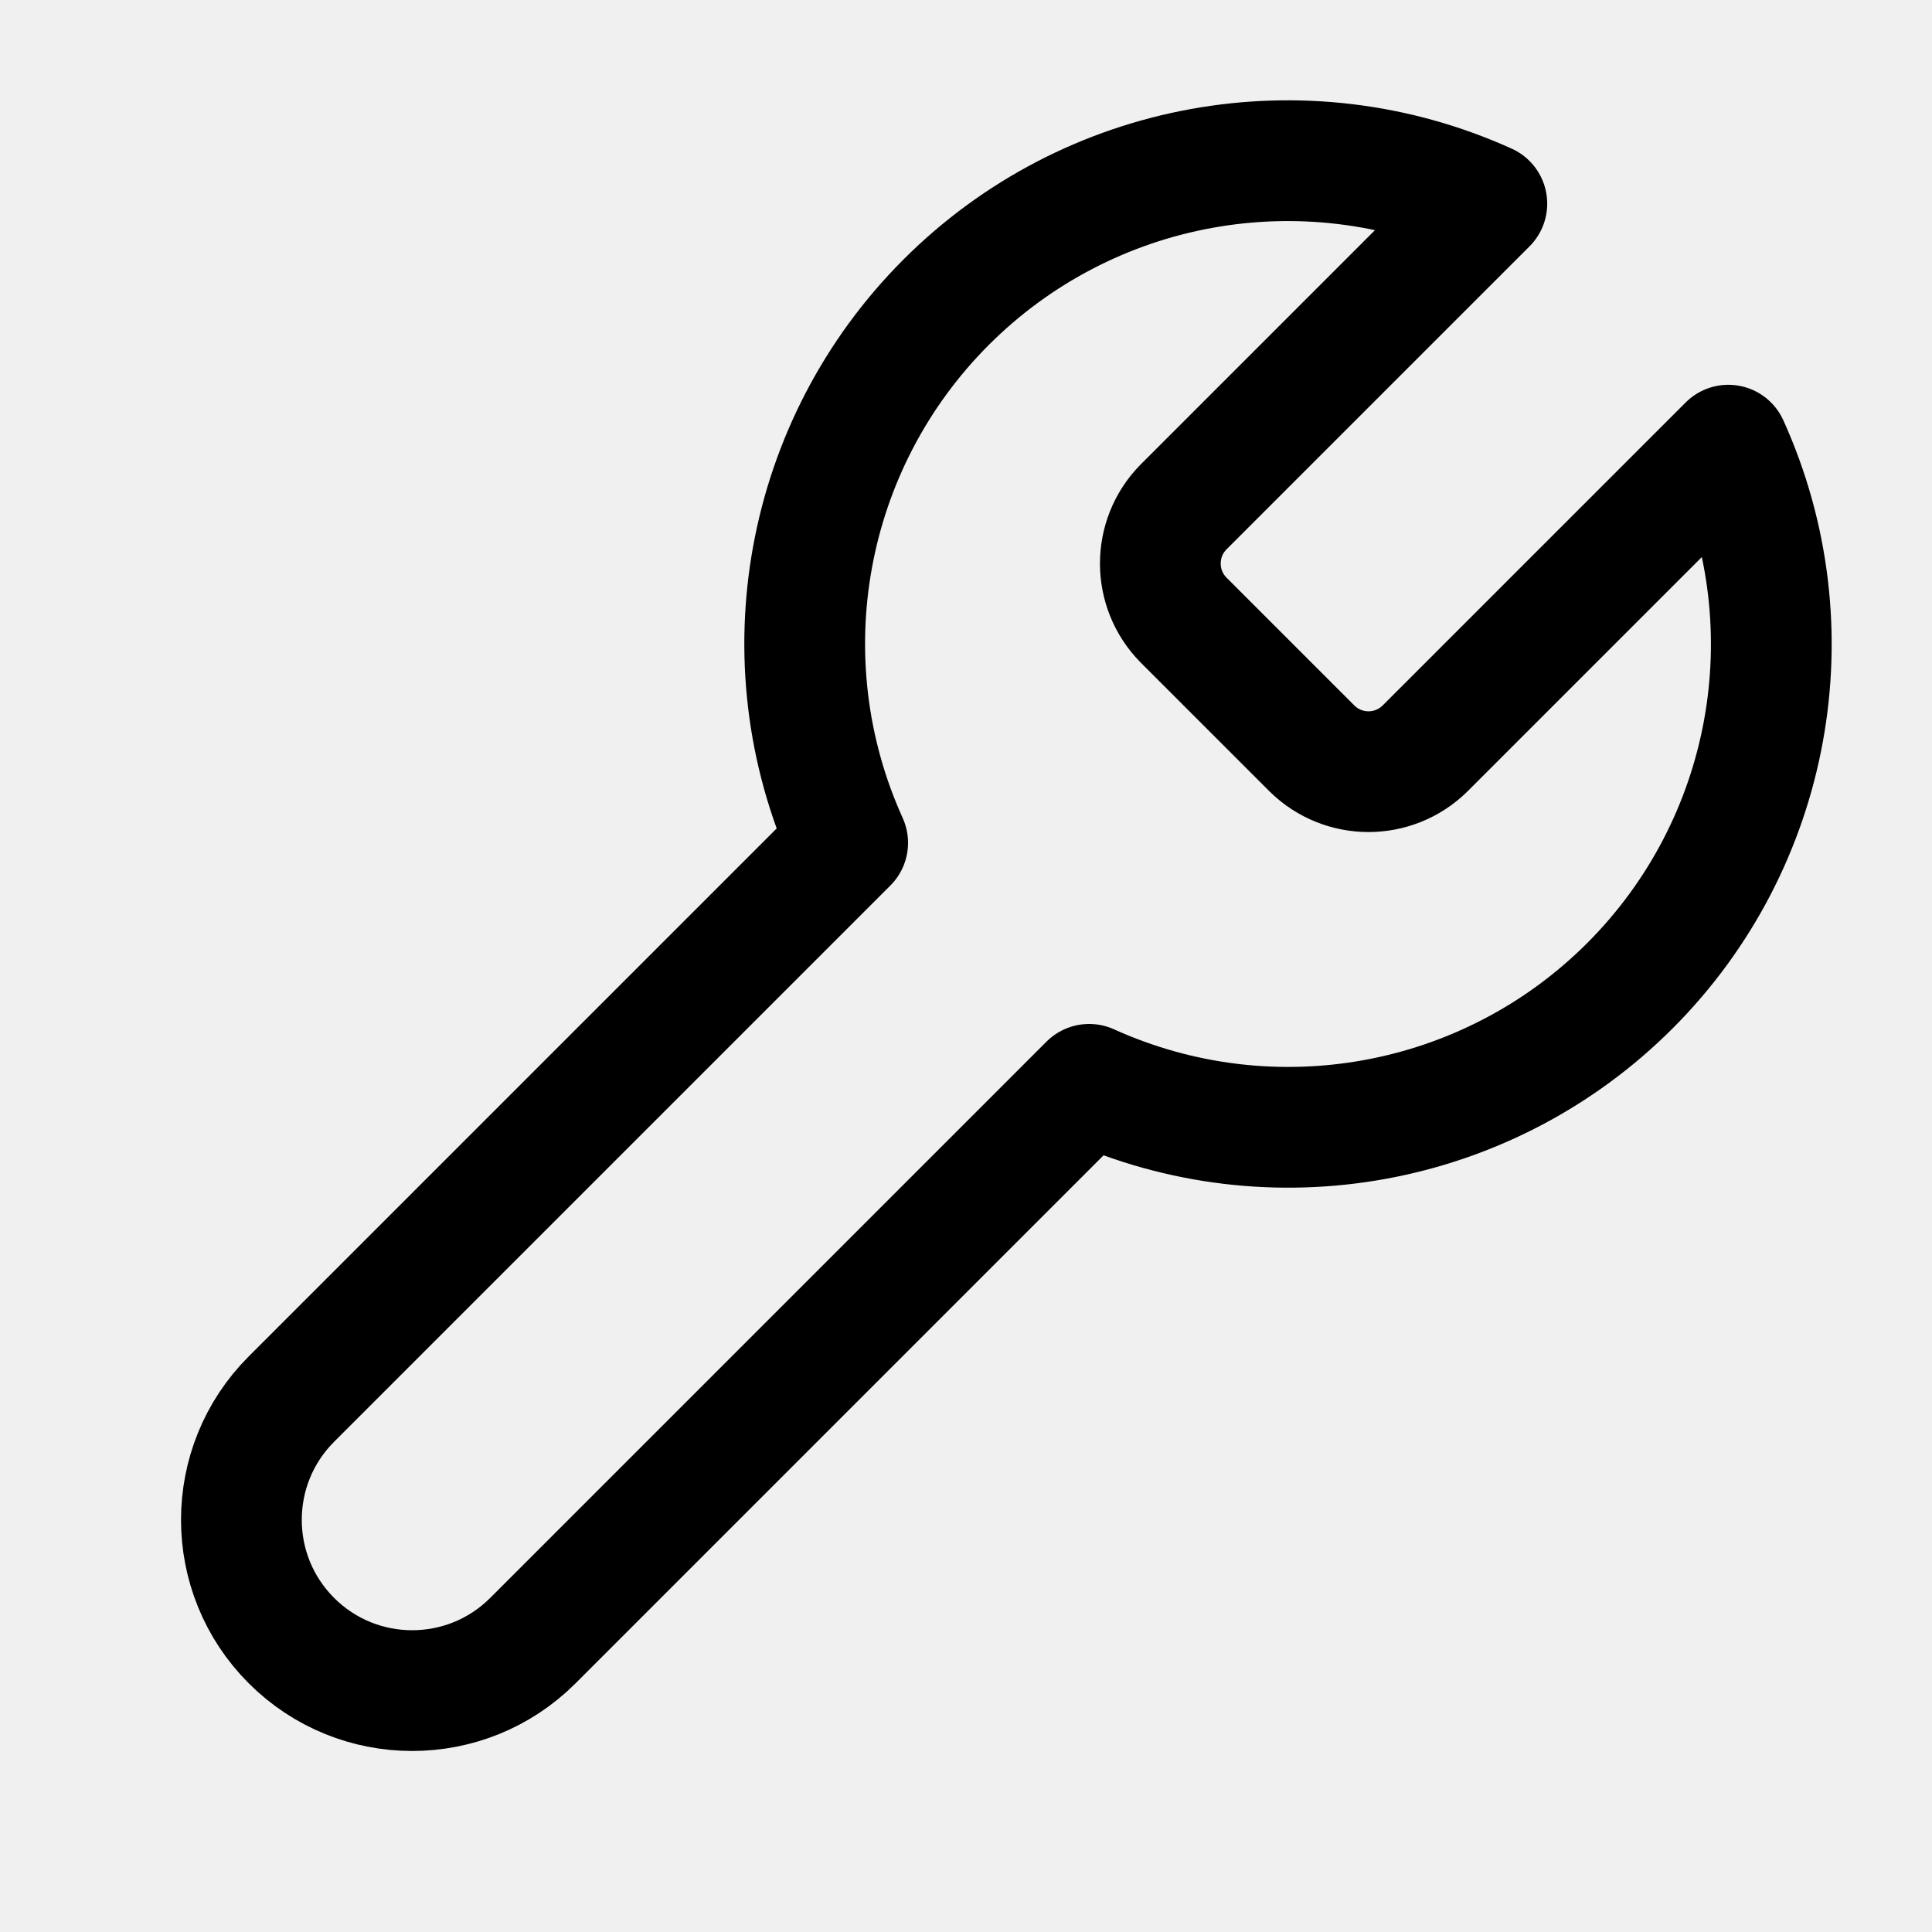
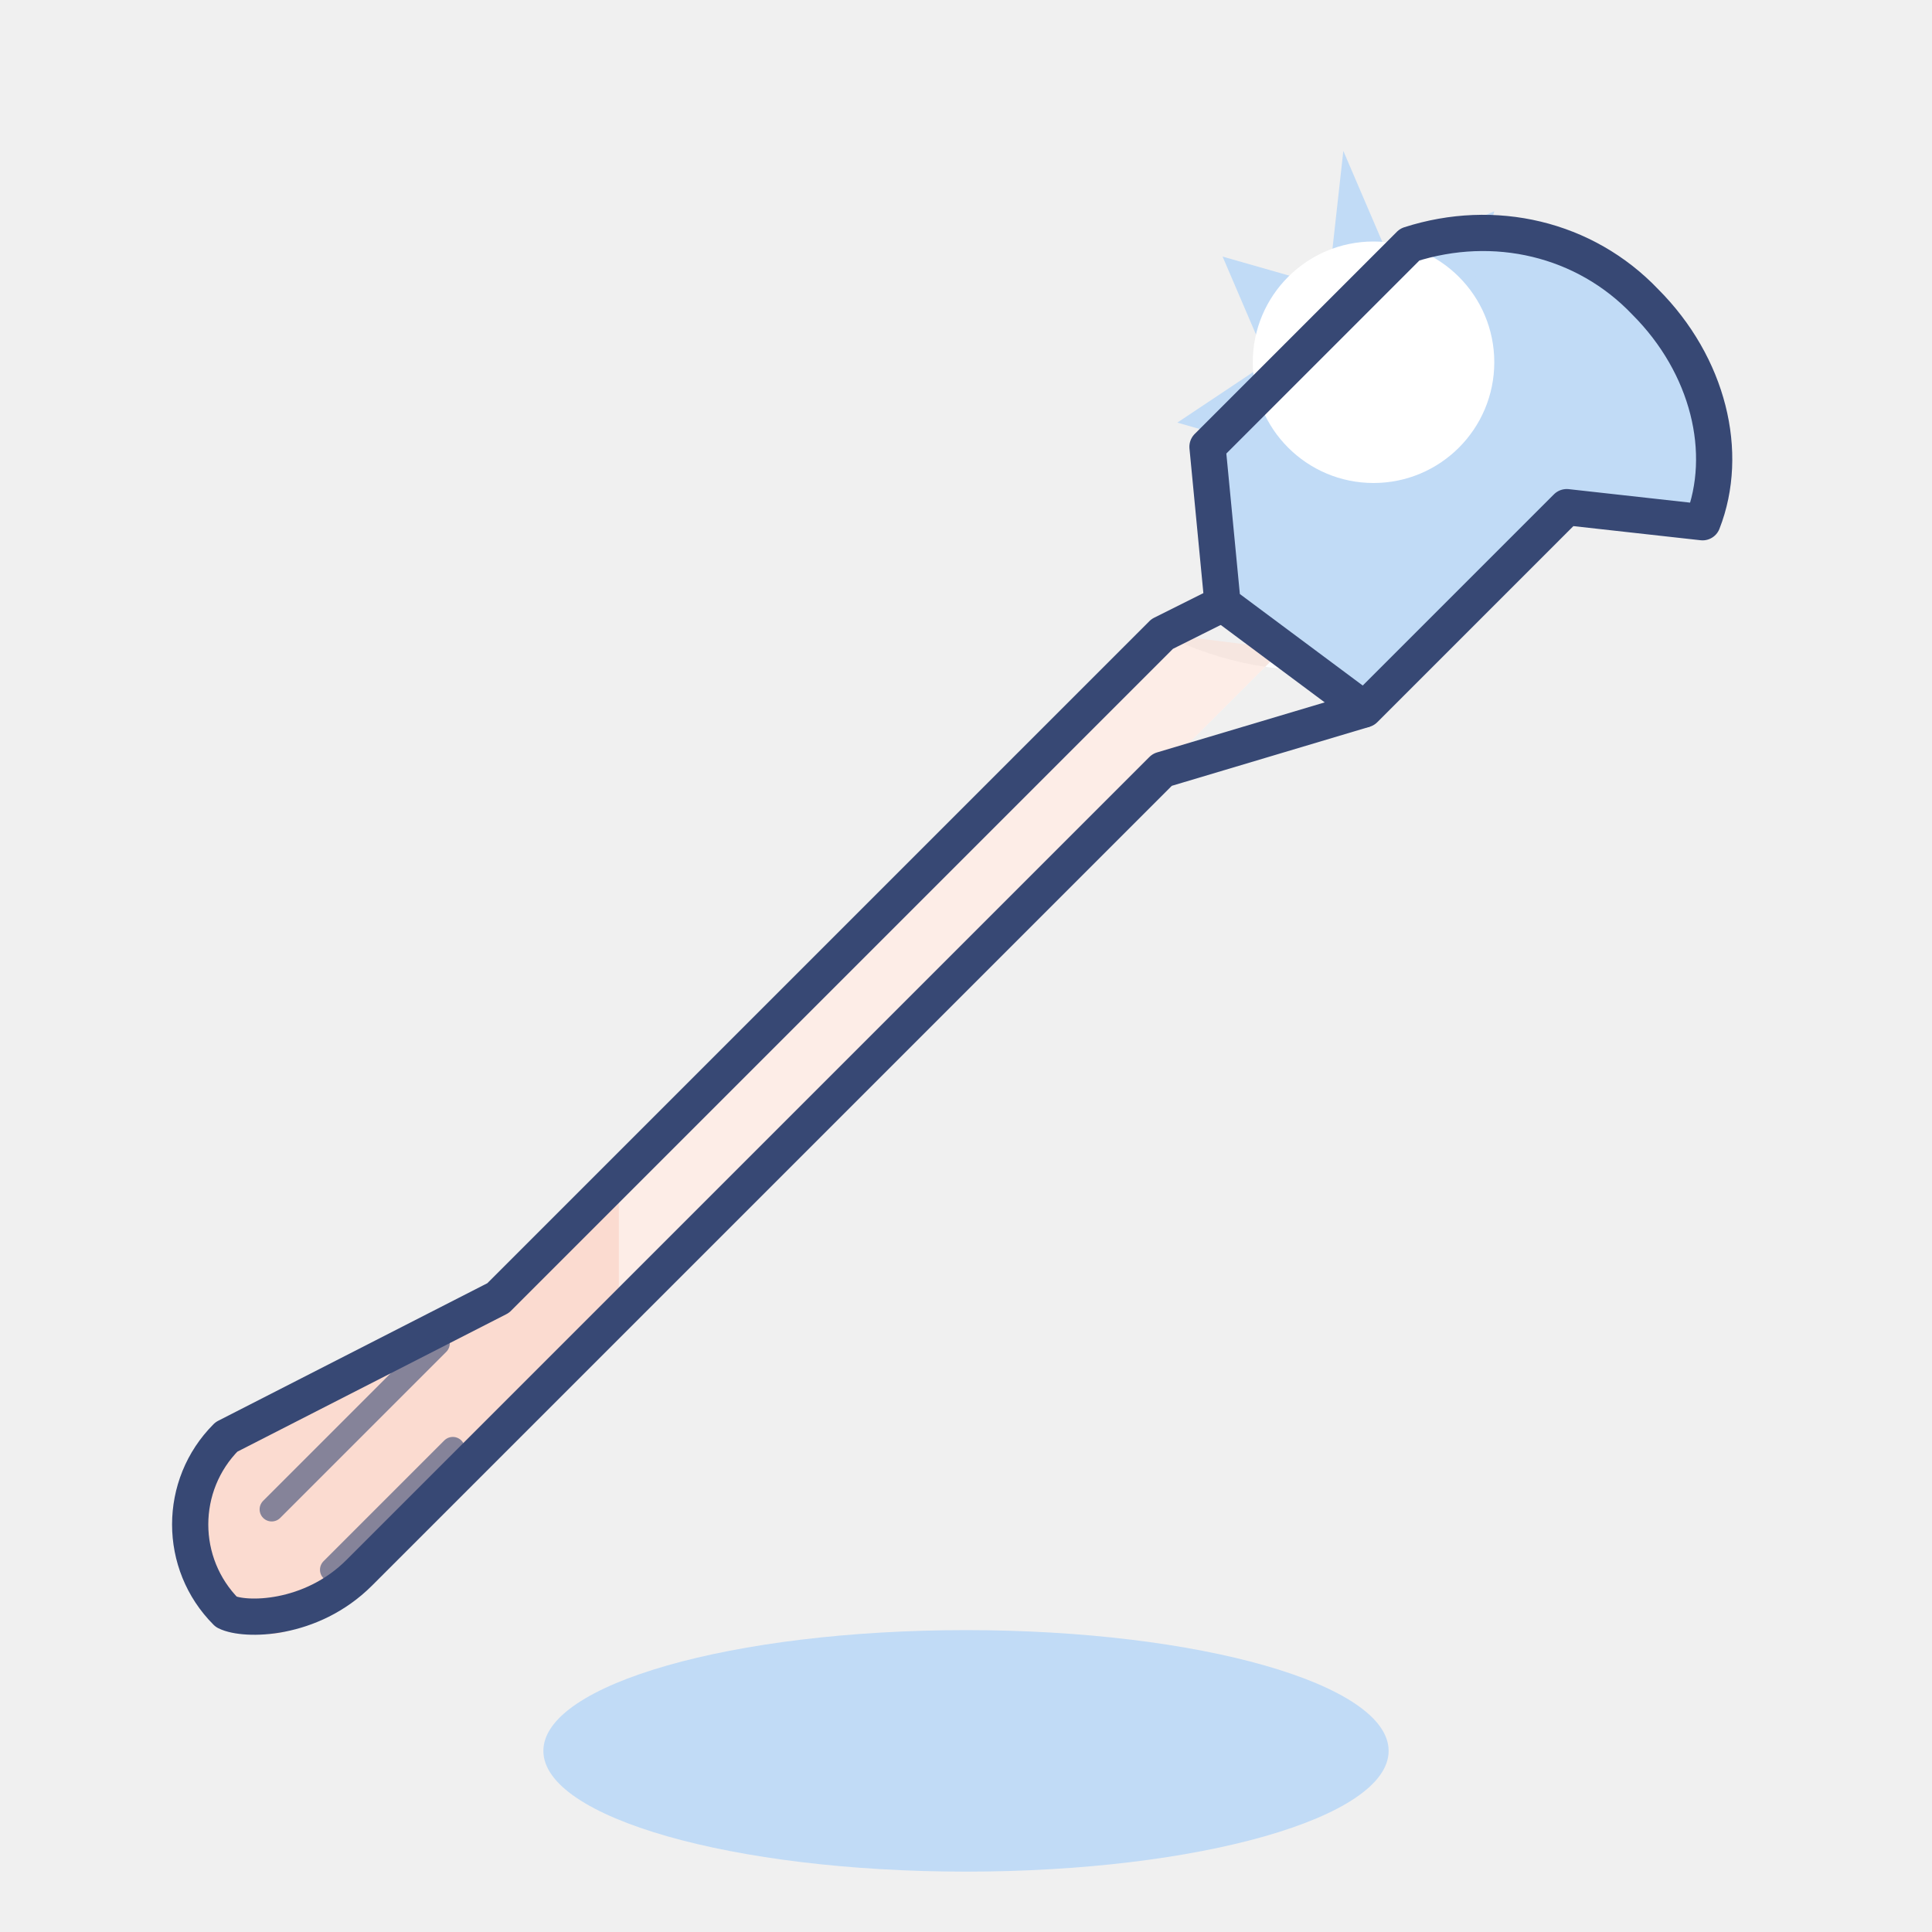
- <svg xmlns="http://www.w3.org/2000/svg" width="44" height="44" viewBox="0 0 24 24" fill="none" stroke="currentColor" stroke-width="1.5" stroke-linecap="round" stroke-linejoin="round">
-   <path d="M14.7 6.3a1 1 0 0 0 0 1.4l1.6 1.6a1 1 0 0 0 1.4 0l3.77-3.77a6 6 0 0 1-7.94 7.94l-6.91 6.91a2.12 2.12 0 0 1-3-3l6.91-6.91a6 6 0 0 1 7.94-7.94l-3.76 3.76z" />
+ <svg xmlns="http://www.w3.org/2000/svg" width="64" height="64" viewBox="0 0 64 64" fill="none">
+   <ellipse cx="32" cy="58" rx="14" ry="4" fill="#C1DBF6" />
+   <path d="M20.5 43.5L38.5 25.5L42.5 21.5C40.5 17.5 41 13 44 10C44.8 9.2 45.7 8.6 46.7 8.1L40 14.8L40.5 20L45.2 23.5L51.9 16.8C51.4 17.8 50.8 18.7 50 19.5C47 22.5 42.5 23 38.5 21L20.5 39L16.5 43C18.5 45 20.5 45.5 20.5 43.5Z" fill="white" />
+   <path d="M46.7 8.1C49.5 7.2 52.5 7.9 54.5 10C56.6 12.1 57.3 15 56.4 17.3L51.9 16.8L45.2 23.5L40.5 20L40 14.8L46.7 8.1Z" fill="#C1DBF6" />
+   <path d="M7.5 53.4C5.9 51.8 5.9 49.2 7.5 47.6L16.5 43L20.5 39L20.5 43.5L16.5 47.5L11.9 52.1C10.3 53.7 9.1 55 7.5 53.4Z" fill="#FBDBD0" />
+   <path d="M38.5 25.5L20.5 43.5L16.5 47.5L16.5 43L20.5 39L38.5 21L42.5 21.5L38.5 25.5Z" fill="#FBDBD0" opacity="0.5" />
+   <path d="M44.5 5L46 8.5L49.5 7L48.5 10.5L52 11.5L49 13.5L51 17L47.5 16L46.5 19.5L44.5 16.5L41.5 18.5L42.5 15L39 14L42 12L40.5 8.5L44 9.5L44.5 5Z" fill="#C1DBF6" />
+   <circle cx="45.5" cy="12" r="4" fill="white" />
+   <path d="M46.7 8.1C49.5 7.2 52.5 7.9 54.5 10C56.6 12.1 57.3 15 56.4 17.3L51.9 16.8L45.2 23.5L40.5 20L40 14.8L46.7 8.1Z" stroke="#374874" stroke-width="1.2" stroke-linejoin="round" />
+   <path d="M45.2 23.5L38.5 25.5L20.5 43.5L16.5 47.5L11.9 52.1C10.3 53.7 8.1 53.7 7.5 53.4C5.9 51.8 5.9 49.2 7.5 47.6L16.5 43L20.5 39L38.5 21L40.5 20" stroke="#374874" stroke-width="1.2" stroke-linejoin="round" />
+   <path d="M10.5 48.5L14.5 44.5M9 50L13 46M11 52L15 48" stroke="#374874" stroke-width="0.8" stroke-linecap="round" opacity="0.6" />
</svg>
